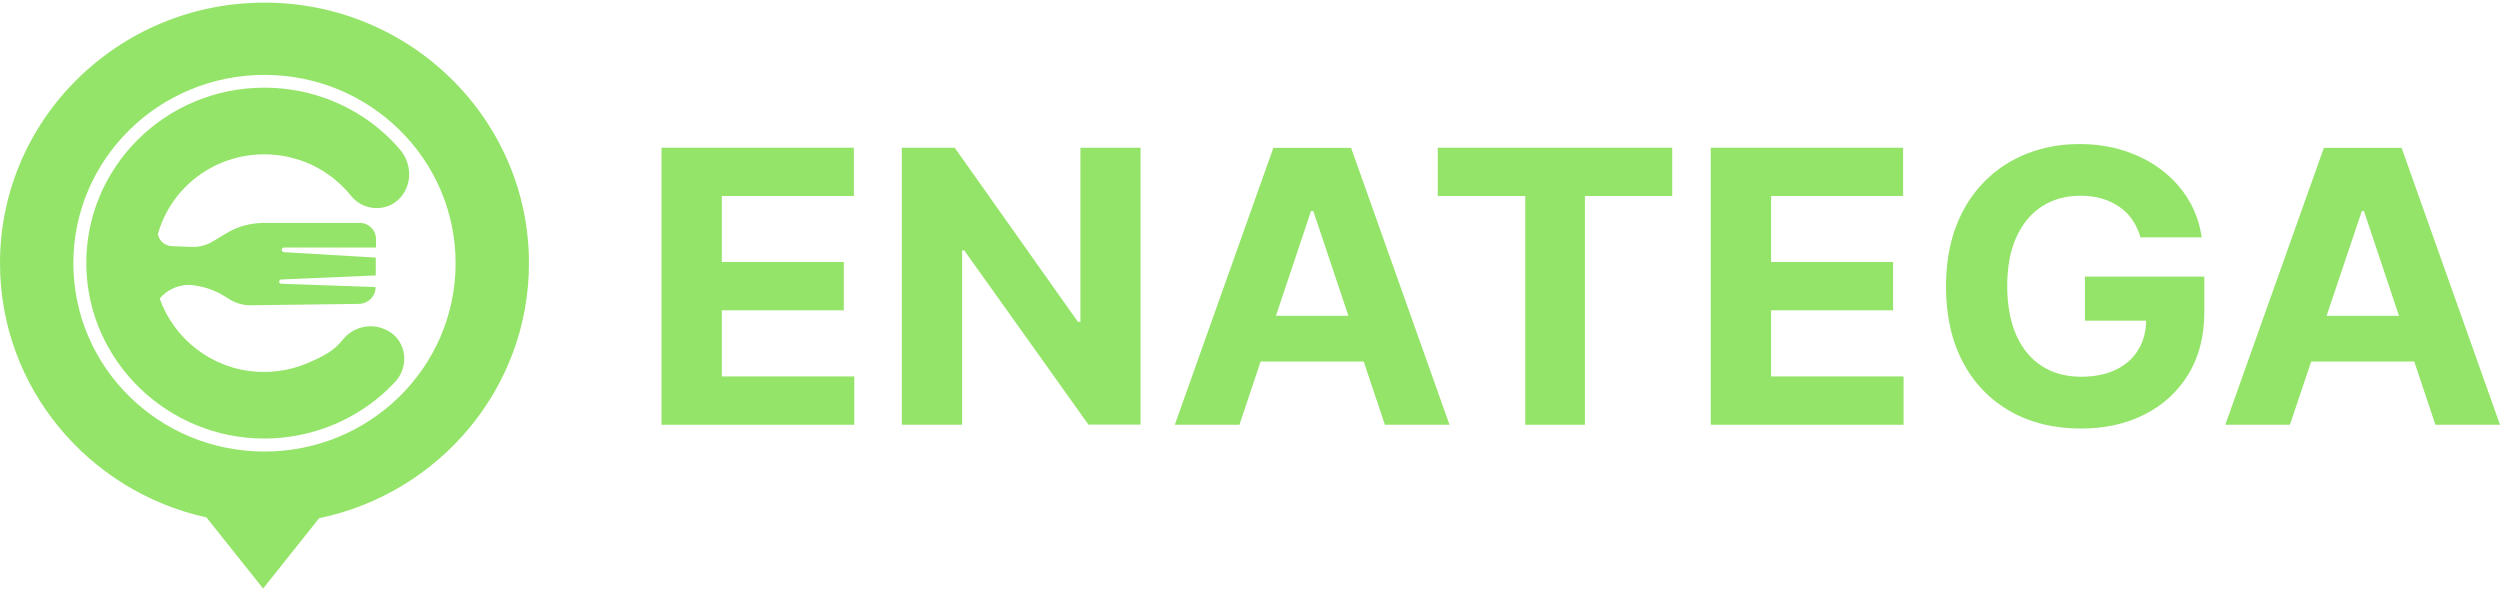
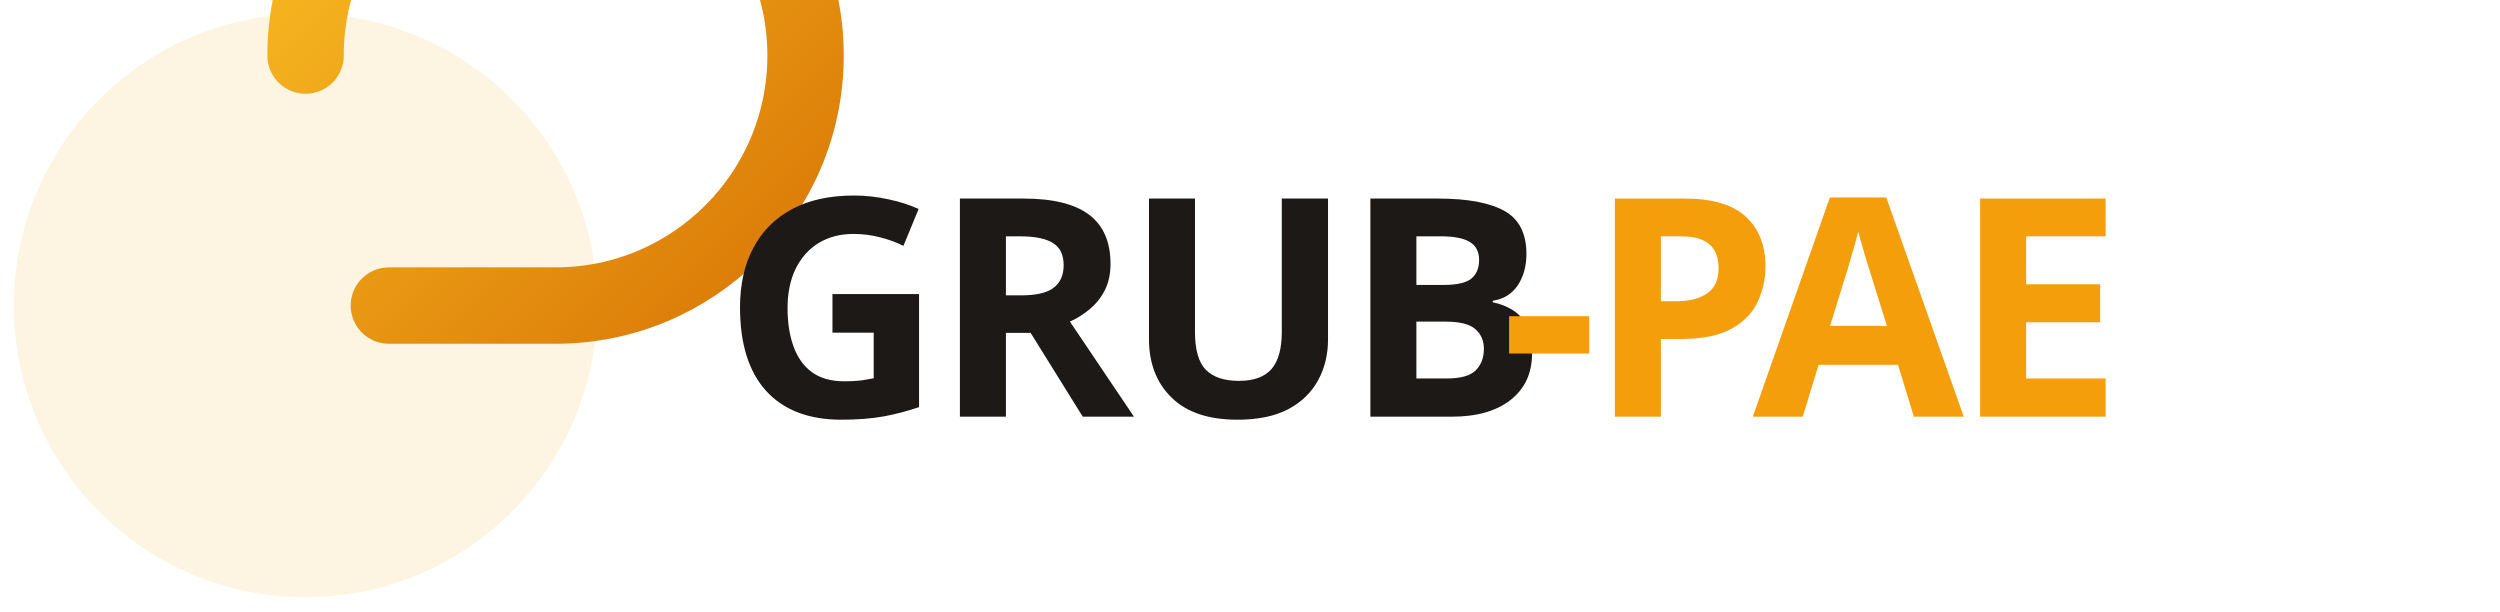
- <svg xmlns="http://www.w3.org/2000/svg" width="203" height="48" viewBox="0 0 203 48" fill="none">
-   <path d="M32.093 27.304C33.099 28.342 33.051 29.994 32.061 31.032C31.247 31.898 30.337 32.668 29.315 33.313C27.064 34.761 24.365 35.595 21.491 35.61C13.62 35.626 7.121 29.333 7.009 21.561C6.898 13.601 13.412 7.119 21.459 7.119C24.302 7.119 26.936 7.921 29.171 9.306C30.417 10.077 31.518 11.021 32.461 12.122C33.419 13.223 33.498 14.859 32.572 15.976C32.54 16.024 32.492 16.071 32.445 16.118C31.359 17.251 29.475 17.125 28.501 15.898C27.655 14.844 26.585 13.994 25.339 13.396C24.158 12.846 22.849 12.531 21.459 12.531C17.34 12.531 13.859 15.268 12.821 19.013C12.917 19.548 13.38 19.972 13.971 19.988L15.6 20.051C16.159 20.067 16.717 19.925 17.212 19.642L18.394 18.934C19.304 18.384 20.358 18.1 21.427 18.1H29.219C29.938 18.1 30.529 18.682 30.529 19.39V20.098H23.072C22.96 20.098 22.881 20.177 22.881 20.287C22.881 20.381 22.96 20.476 23.056 20.476L30.513 20.916V22.364L22.833 22.694C22.609 22.71 22.609 23.024 22.833 23.04L30.497 23.308V23.323C30.497 24.063 29.89 24.661 29.14 24.676L20.39 24.787C19.719 24.802 19.064 24.598 18.506 24.22C17.755 23.732 16.909 23.323 15.727 23.166C14.674 23.024 13.636 23.449 12.965 24.236C14.115 27.508 17.18 29.947 20.837 30.183C22.338 30.277 23.759 30.01 25.036 29.459C26.377 28.877 27.144 28.452 27.846 27.571C28.66 26.549 30.098 26.202 31.279 26.753C31.598 26.895 31.87 27.068 32.093 27.304Z" fill="#94e469" />
-   <path d="M21.475 0.213C9.612 0.213 0 9.684 0 21.373C0 31.457 7.169 39.906 16.765 42.014L21.364 47.787L25.914 42.077C35.638 40.063 42.951 31.552 42.951 21.373C42.951 9.684 33.323 0.213 21.475 0.213ZM21.475 36.665C12.901 36.665 5.956 29.821 5.956 21.373C5.956 12.925 12.901 6.081 21.475 6.081C30.049 6.081 36.995 12.925 36.995 21.373C36.995 29.821 30.049 36.665 21.475 36.665Z" fill="#94e469" />
-   <path d="M12.997 24.236C12.933 24.315 12.87 24.394 12.806 24.488L12.997 24.236Z" fill="#94e469" />
-   <path d="M12.806 18.746C12.806 18.856 12.806 18.935 12.822 19.014L12.806 18.746Z" fill="#94e469" />
-   <path d="M53.715 34.49V11.994H69.332V15.918H58.611V21.274H68.518V25.198H58.611V30.566H69.37V34.49H53.715Z" fill="#94e469" />
-   <path d="M92.614 11.994V34.478H88.381L78.299 20.336H78.124V34.49H73.227V11.994H77.522L87.529 26.136H87.73V11.994H92.614Z" fill="#94e469" />
-   <path d="M100.642 34.489H95.394L103.397 12.006H109.709L117.699 34.489H112.452L106.641 17.139H106.453L100.642 34.489ZM100.316 25.642H112.715V29.356H100.316V25.642Z" fill="#94e469" />
-   <path d="M116.748 15.918V11.994H135.784V15.918H128.696V34.49H123.849V15.918H116.748Z" fill="#94e469" />
-   <path d="M138.915 34.49V11.994H154.532V15.918H143.812V21.274H153.718V25.198H143.812V30.566H154.57V34.49H138.915Z" fill="#94e469" />
-   <path d="M173.807 19.262C173.644 18.731 173.431 18.25 173.143 17.843C172.855 17.423 172.504 17.078 172.091 16.794C171.678 16.51 171.214 16.288 170.688 16.127C170.162 15.979 169.586 15.893 168.948 15.893C167.758 15.893 166.718 16.177 165.829 16.744C164.94 17.312 164.239 18.139 163.738 19.237C163.237 20.323 162.986 21.656 162.986 23.223C162.986 24.79 163.237 26.123 163.725 27.221C164.214 28.319 164.915 29.158 165.804 29.726C166.706 30.306 167.758 30.59 168.985 30.59C170.1 30.59 171.039 30.392 171.828 30.01C172.617 29.627 173.218 29.084 173.644 28.381C174.07 27.677 174.27 26.851 174.27 25.888L175.272 26.036H169.298V22.458H178.992V25.296C178.992 27.27 178.566 28.973 177.702 30.38C176.838 31.799 175.66 32.885 174.145 33.65C172.642 34.415 170.914 34.798 168.96 34.798C166.793 34.798 164.877 34.329 163.237 33.403C161.596 32.465 160.306 31.145 159.392 29.418C158.478 27.69 158.014 25.642 158.014 23.272C158.014 21.446 158.29 19.817 158.828 18.386C159.379 16.954 160.143 15.745 161.133 14.745C162.122 13.746 163.274 12.993 164.589 12.475C165.904 11.956 167.319 11.697 168.86 11.697C170.175 11.697 171.39 11.882 172.529 12.253C173.657 12.623 174.671 13.141 175.548 13.82C176.424 14.498 177.151 15.288 177.702 16.214C178.265 17.139 178.616 18.163 178.779 19.274H173.807V19.262Z" fill="#94e469" />
-   <path d="M185.943 34.489H180.695L188.698 12.006H195.01L203 34.489H197.753L191.954 17.139H191.779L185.943 34.489ZM185.617 25.642H198.016V29.356H185.617V25.642Z" fill="#94e469" />
+ <svg xmlns="http://www.w3.org/2000/svg" width="180" height="44" viewBox="0 0 180 44" fill="none">
+   <defs>
+     <linearGradient id="g" x1="0%" y1="0%" x2="100%" y2="100%">
+       <stop offset="0%" stop-color="#FBBF24" />
+       <stop offset="100%" stop-color="#D97706" />
+     </linearGradient>
+   </defs>
+   <circle cx="22" cy="22" r="21" fill="#F59E0B" fill-opacity="0.12" />
+   <path d="M 22 4 A 18 18 0 1 1 40 22 L 28 22" stroke="url(#g)" stroke-width="5.5" stroke-linecap="round" fill="none" />
+   <line x1="28" y1="22" x2="40" y2="22" stroke="url(#g)" stroke-width="5.5" stroke-linecap="round" />
+   <text x="52" y="30" font-family="system-ui,sans-serif" font-size="22" font-weight="800" letter-spacing="-0.8" fill="#1C1917">GRUB</text>
+   <text x="108" y="30" font-family="system-ui,sans-serif" font-size="22" font-weight="800" letter-spacing="-0.8" fill="#F59E0B">-PAE</text>
</svg>
